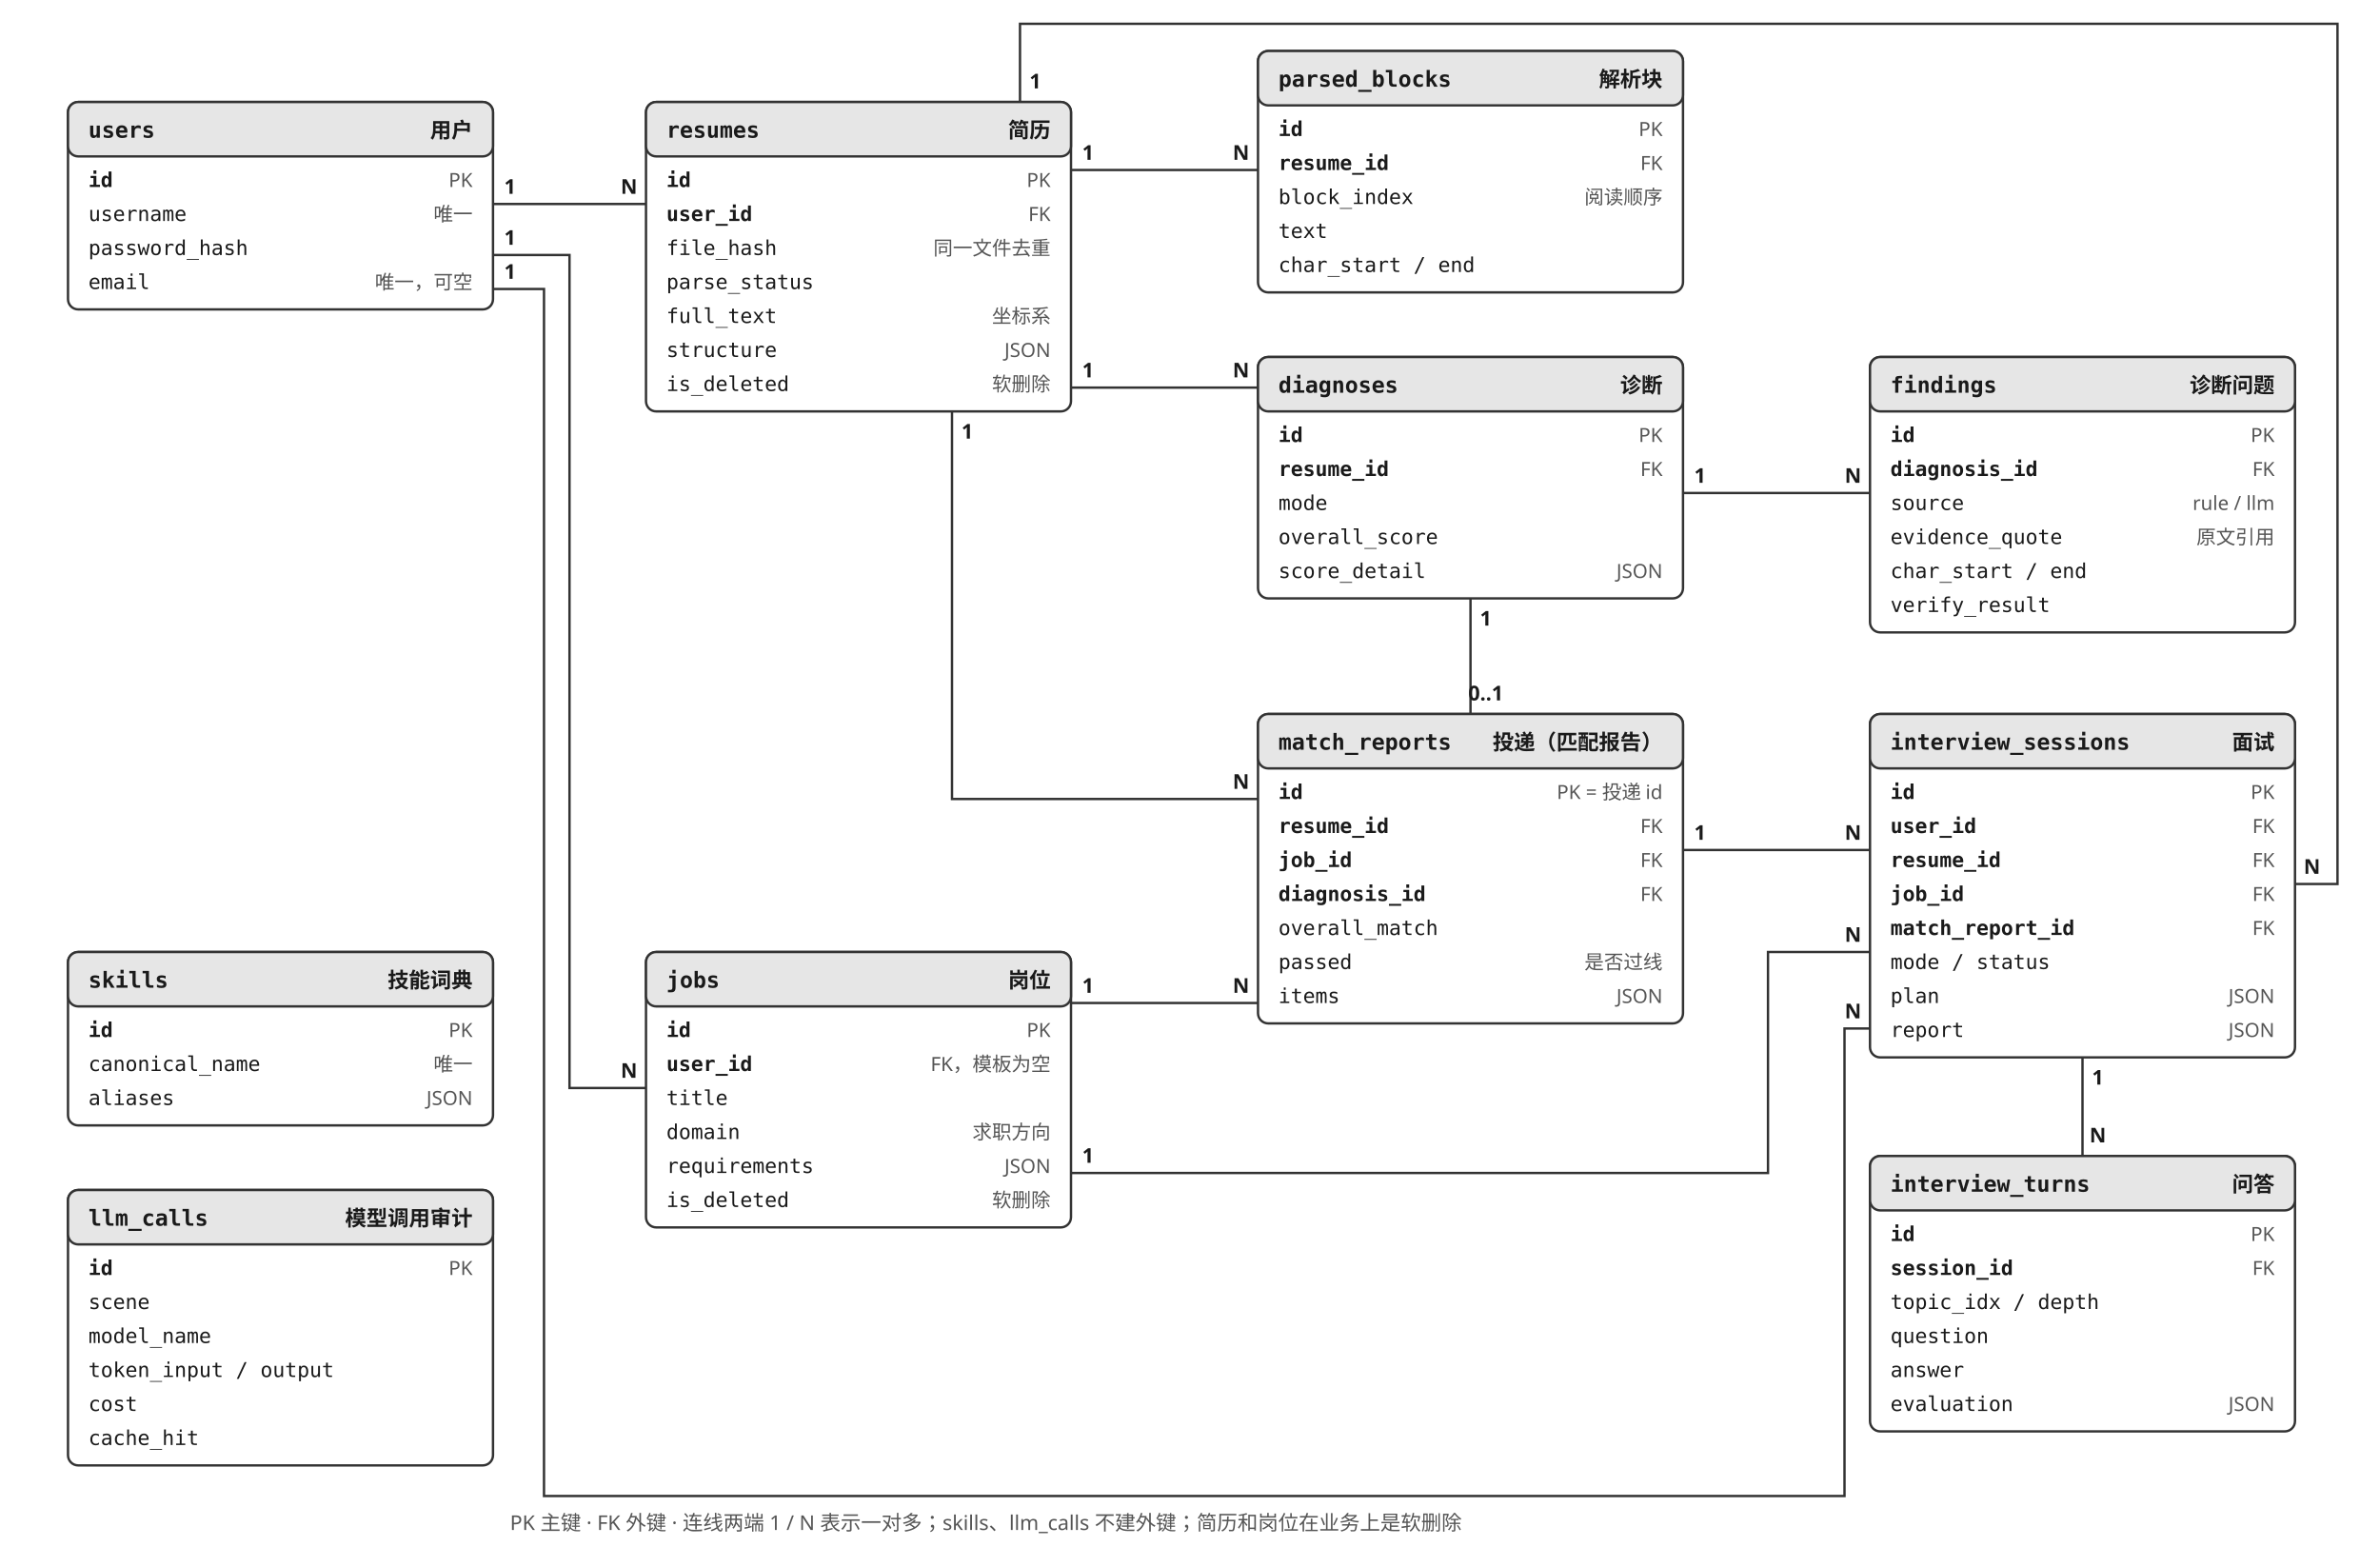
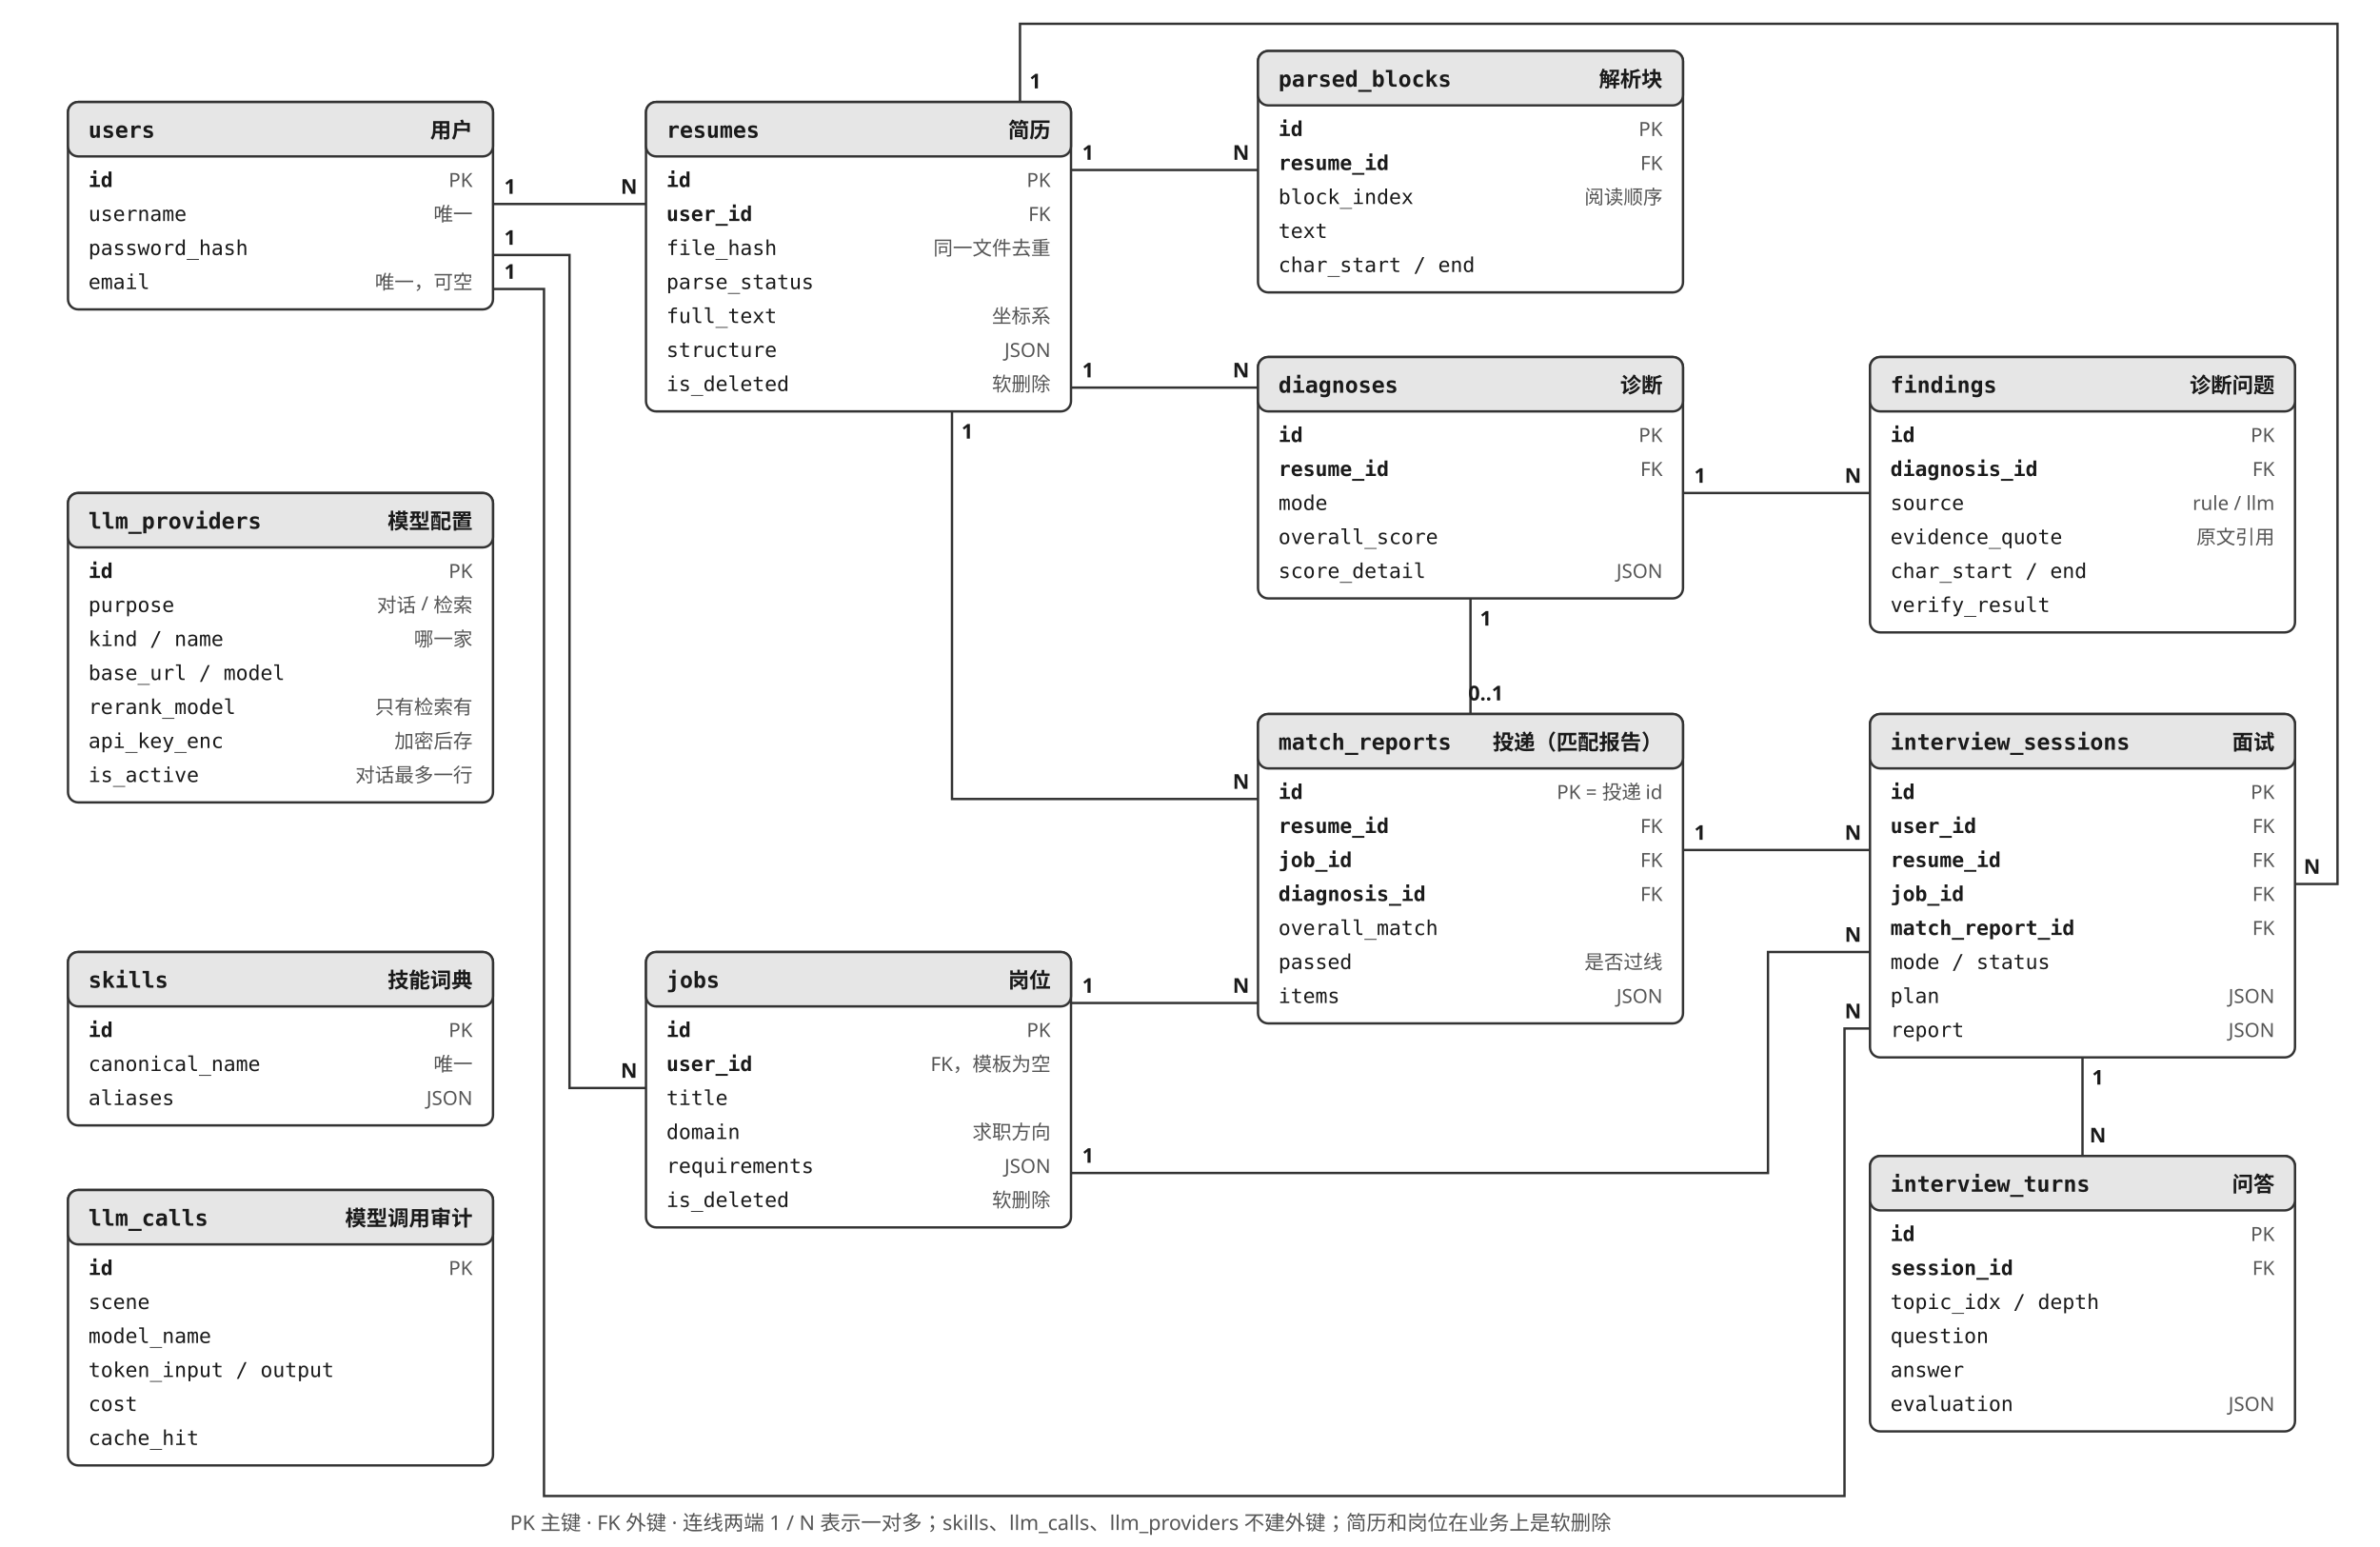
<svg xmlns="http://www.w3.org/2000/svg" width="1400" height="910" viewBox="0 0 1400 910" font-family="Microsoft YaHei, SimHei, PingFang SC, sans-serif">
  <defs>
    <marker id="ah" viewBox="0 0 10 10" refX="9" refY="5" markerWidth="7" markerHeight="7" orient="auto-start-reverse">
      <path d="M0,0 L10,5 L0,10 z" fill="#333333" />
    </marker>
  </defs>
  <rect width="1400" height="910" fill="#fff" />
  <rect x="40.0" y="60.0" width="250.0" height="122.0" rx="6" fill="#fff" stroke="#333333" stroke-width="1.4" />
  <rect x="40" y="60" width="250" height="32" rx="6" fill="#e6e6e6" stroke="#333333" stroke-width="1.4" />
  <text x="52.0" y="81.0" font-size="13" font-weight="700" fill="#1a1a1a" text-anchor="start" font-family="Consolas, Menlo, monospace">users</text>
  <text x="278.0" y="81.0" font-size="12.5" font-weight="700" fill="#1a1a1a" text-anchor="end">用户</text>
  <text x="52.0" y="110.0" font-size="12" font-weight="700" fill="#1a1a1a" text-anchor="start" font-family="Consolas, Menlo, monospace">id</text>
  <text x="278.0" y="110.0" font-size="11.5" font-weight="400" fill="#555555" text-anchor="end">PK</text>
  <text x="52.0" y="130.0" font-size="12" font-weight="400" fill="#1a1a1a" text-anchor="start" font-family="Consolas, Menlo, monospace">username</text>
  <text x="278.0" y="130.0" font-size="11.5" font-weight="400" fill="#555555" text-anchor="end">唯一</text>
  <text x="52.0" y="150.0" font-size="12" font-weight="400" fill="#1a1a1a" text-anchor="start" font-family="Consolas, Menlo, monospace">password_hash</text>
  <text x="52.0" y="170.0" font-size="12" font-weight="400" fill="#1a1a1a" text-anchor="start" font-family="Consolas, Menlo, monospace">email</text>
  <text x="278.0" y="170.0" font-size="11.5" font-weight="400" fill="#555555" text-anchor="end">唯一，可空</text>
  <rect x="380.0" y="60.0" width="250.0" height="182.0" rx="6" fill="#fff" stroke="#333333" stroke-width="1.4" />
  <rect x="380" y="60" width="250" height="32" rx="6" fill="#e6e6e6" stroke="#333333" stroke-width="1.4" />
  <text x="392.0" y="81.0" font-size="13" font-weight="700" fill="#1a1a1a" text-anchor="start" font-family="Consolas, Menlo, monospace">resumes</text>
  <text x="618.0" y="81.0" font-size="12.5" font-weight="700" fill="#1a1a1a" text-anchor="end">简历</text>
  <text x="392.0" y="110.0" font-size="12" font-weight="700" fill="#1a1a1a" text-anchor="start" font-family="Consolas, Menlo, monospace">id</text>
  <text x="618.0" y="110.0" font-size="11.5" font-weight="400" fill="#555555" text-anchor="end">PK</text>
  <text x="392.0" y="130.0" font-size="12" font-weight="700" fill="#1a1a1a" text-anchor="start" font-family="Consolas, Menlo, monospace">user_id</text>
  <text x="618.0" y="130.0" font-size="11.5" font-weight="400" fill="#555555" text-anchor="end">FK</text>
  <text x="392.0" y="150.0" font-size="12" font-weight="400" fill="#1a1a1a" text-anchor="start" font-family="Consolas, Menlo, monospace">file_hash</text>
  <text x="618.0" y="150.0" font-size="11.5" font-weight="400" fill="#555555" text-anchor="end">同一文件去重</text>
  <text x="392.0" y="170.0" font-size="12" font-weight="400" fill="#1a1a1a" text-anchor="start" font-family="Consolas, Menlo, monospace">parse_status</text>
  <text x="392.0" y="190.0" font-size="12" font-weight="400" fill="#1a1a1a" text-anchor="start" font-family="Consolas, Menlo, monospace">full_text</text>
  <text x="618.0" y="190.0" font-size="11.5" font-weight="400" fill="#555555" text-anchor="end">坐标系</text>
  <text x="392.0" y="210.0" font-size="12" font-weight="400" fill="#1a1a1a" text-anchor="start" font-family="Consolas, Menlo, monospace">structure</text>
  <text x="618.0" y="210.0" font-size="11.5" font-weight="400" fill="#555555" text-anchor="end">JSON</text>
  <text x="392.0" y="230.0" font-size="12" font-weight="400" fill="#1a1a1a" text-anchor="start" font-family="Consolas, Menlo, monospace">is_deleted</text>
  <text x="618.0" y="230.0" font-size="11.5" font-weight="400" fill="#555555" text-anchor="end">软删除</text>
  <rect x="740.0" y="30.0" width="250.0" height="142.0" rx="6" fill="#fff" stroke="#333333" stroke-width="1.4" />
  <rect x="740" y="30" width="250" height="32" rx="6" fill="#e6e6e6" stroke="#333333" stroke-width="1.4" />
  <text x="752.0" y="51.0" font-size="13" font-weight="700" fill="#1a1a1a" text-anchor="start" font-family="Consolas, Menlo, monospace">parsed_blocks</text>
  <text x="978.0" y="51.0" font-size="12.5" font-weight="700" fill="#1a1a1a" text-anchor="end">解析块</text>
  <text x="752.0" y="80.0" font-size="12" font-weight="700" fill="#1a1a1a" text-anchor="start" font-family="Consolas, Menlo, monospace">id</text>
  <text x="978.0" y="80.0" font-size="11.5" font-weight="400" fill="#555555" text-anchor="end">PK</text>
  <text x="752.0" y="100.0" font-size="12" font-weight="700" fill="#1a1a1a" text-anchor="start" font-family="Consolas, Menlo, monospace">resume_id</text>
  <text x="978.0" y="100.0" font-size="11.5" font-weight="400" fill="#555555" text-anchor="end">FK</text>
  <text x="752.0" y="120.0" font-size="12" font-weight="400" fill="#1a1a1a" text-anchor="start" font-family="Consolas, Menlo, monospace">block_index</text>
  <text x="978.0" y="120.0" font-size="11.5" font-weight="400" fill="#555555" text-anchor="end">阅读顺序</text>
  <text x="752.0" y="140.0" font-size="12" font-weight="400" fill="#1a1a1a" text-anchor="start" font-family="Consolas, Menlo, monospace">text</text>
  <text x="752.0" y="160.0" font-size="12" font-weight="400" fill="#1a1a1a" text-anchor="start" font-family="Consolas, Menlo, monospace">char_start / end</text>
  <rect x="740.0" y="210.0" width="250.0" height="142.0" rx="6" fill="#fff" stroke="#333333" stroke-width="1.4" />
  <rect x="740" y="210" width="250" height="32" rx="6" fill="#e6e6e6" stroke="#333333" stroke-width="1.4" />
  <text x="752.0" y="231.0" font-size="13" font-weight="700" fill="#1a1a1a" text-anchor="start" font-family="Consolas, Menlo, monospace">diagnoses</text>
  <text x="978.0" y="231.0" font-size="12.5" font-weight="700" fill="#1a1a1a" text-anchor="end">诊断</text>
  <text x="752.0" y="260.0" font-size="12" font-weight="700" fill="#1a1a1a" text-anchor="start" font-family="Consolas, Menlo, monospace">id</text>
  <text x="978.0" y="260.0" font-size="11.5" font-weight="400" fill="#555555" text-anchor="end">PK</text>
  <text x="752.0" y="280.0" font-size="12" font-weight="700" fill="#1a1a1a" text-anchor="start" font-family="Consolas, Menlo, monospace">resume_id</text>
  <text x="978.0" y="280.0" font-size="11.5" font-weight="400" fill="#555555" text-anchor="end">FK</text>
  <text x="752.0" y="300.0" font-size="12" font-weight="400" fill="#1a1a1a" text-anchor="start" font-family="Consolas, Menlo, monospace">mode</text>
  <text x="752.0" y="320.0" font-size="12" font-weight="400" fill="#1a1a1a" text-anchor="start" font-family="Consolas, Menlo, monospace">overall_score</text>
  <text x="752.0" y="340.0" font-size="12" font-weight="400" fill="#1a1a1a" text-anchor="start" font-family="Consolas, Menlo, monospace">score_detail</text>
  <text x="978.0" y="340.0" font-size="11.5" font-weight="400" fill="#555555" text-anchor="end">JSON</text>
  <rect x="1100.0" y="210.0" width="250.0" height="162.0" rx="6" fill="#fff" stroke="#333333" stroke-width="1.4" />
  <rect x="1100" y="210" width="250" height="32" rx="6" fill="#e6e6e6" stroke="#333333" stroke-width="1.4" />
  <text x="1112.0" y="231.0" font-size="13" font-weight="700" fill="#1a1a1a" text-anchor="start" font-family="Consolas, Menlo, monospace">findings</text>
  <text x="1338.0" y="231.0" font-size="12.5" font-weight="700" fill="#1a1a1a" text-anchor="end">诊断问题</text>
  <text x="1112.0" y="260.0" font-size="12" font-weight="700" fill="#1a1a1a" text-anchor="start" font-family="Consolas, Menlo, monospace">id</text>
  <text x="1338.0" y="260.0" font-size="11.5" font-weight="400" fill="#555555" text-anchor="end">PK</text>
  <text x="1112.0" y="280.0" font-size="12" font-weight="700" fill="#1a1a1a" text-anchor="start" font-family="Consolas, Menlo, monospace">diagnosis_id</text>
  <text x="1338.0" y="280.0" font-size="11.5" font-weight="400" fill="#555555" text-anchor="end">FK</text>
  <text x="1112.0" y="300.0" font-size="12" font-weight="400" fill="#1a1a1a" text-anchor="start" font-family="Consolas, Menlo, monospace">source</text>
  <text x="1338.0" y="300.0" font-size="11.5" font-weight="400" fill="#555555" text-anchor="end">rule / llm</text>
  <text x="1112.0" y="320.0" font-size="12" font-weight="400" fill="#1a1a1a" text-anchor="start" font-family="Consolas, Menlo, monospace">evidence_quote</text>
  <text x="1338.0" y="320.0" font-size="11.5" font-weight="400" fill="#555555" text-anchor="end">原文引用</text>
  <text x="1112.0" y="340.0" font-size="12" font-weight="400" fill="#1a1a1a" text-anchor="start" font-family="Consolas, Menlo, monospace">char_start / end</text>
  <text x="1112.0" y="360.0" font-size="12" font-weight="400" fill="#1a1a1a" text-anchor="start" font-family="Consolas, Menlo, monospace">verify_result</text>
  <rect x="380.0" y="560.0" width="250.0" height="162.0" rx="6" fill="#fff" stroke="#333333" stroke-width="1.4" />
  <rect x="380" y="560" width="250" height="32" rx="6" fill="#e6e6e6" stroke="#333333" stroke-width="1.4" />
  <text x="392.0" y="581.0" font-size="13" font-weight="700" fill="#1a1a1a" text-anchor="start" font-family="Consolas, Menlo, monospace">jobs</text>
  <text x="618.0" y="581.0" font-size="12.5" font-weight="700" fill="#1a1a1a" text-anchor="end">岗位</text>
  <text x="392.0" y="610.0" font-size="12" font-weight="700" fill="#1a1a1a" text-anchor="start" font-family="Consolas, Menlo, monospace">id</text>
  <text x="618.0" y="610.0" font-size="11.5" font-weight="400" fill="#555555" text-anchor="end">PK</text>
  <text x="392.0" y="630.0" font-size="12" font-weight="700" fill="#1a1a1a" text-anchor="start" font-family="Consolas, Menlo, monospace">user_id</text>
  <text x="618.0" y="630.0" font-size="11.5" font-weight="400" fill="#555555" text-anchor="end">FK，模板为空</text>
  <text x="392.0" y="650.0" font-size="12" font-weight="400" fill="#1a1a1a" text-anchor="start" font-family="Consolas, Menlo, monospace">title</text>
  <text x="392.0" y="670.0" font-size="12" font-weight="400" fill="#1a1a1a" text-anchor="start" font-family="Consolas, Menlo, monospace">domain</text>
  <text x="618.0" y="670.0" font-size="11.5" font-weight="400" fill="#555555" text-anchor="end">求职方向</text>
  <text x="392.0" y="690.0" font-size="12" font-weight="400" fill="#1a1a1a" text-anchor="start" font-family="Consolas, Menlo, monospace">requirements</text>
  <text x="618.0" y="690.0" font-size="11.5" font-weight="400" fill="#555555" text-anchor="end">JSON</text>
  <text x="392.0" y="710.0" font-size="12" font-weight="400" fill="#1a1a1a" text-anchor="start" font-family="Consolas, Menlo, monospace">is_deleted</text>
  <text x="618.0" y="710.0" font-size="11.5" font-weight="400" fill="#555555" text-anchor="end">软删除</text>
  <rect x="740.0" y="420.0" width="250.0" height="182.0" rx="6" fill="#fff" stroke="#333333" stroke-width="1.4" />
  <rect x="740" y="420" width="250" height="32" rx="6" fill="#e6e6e6" stroke="#333333" stroke-width="1.4" />
  <text x="752.0" y="441.0" font-size="13" font-weight="700" fill="#1a1a1a" text-anchor="start" font-family="Consolas, Menlo, monospace">match_reports</text>
  <text x="978.0" y="441.0" font-size="12.5" font-weight="700" fill="#1a1a1a" text-anchor="end">投递（匹配报告）</text>
  <text x="752.0" y="470.0" font-size="12" font-weight="700" fill="#1a1a1a" text-anchor="start" font-family="Consolas, Menlo, monospace">id</text>
  <text x="978.0" y="470.0" font-size="11.5" font-weight="400" fill="#555555" text-anchor="end">PK = 投递 id</text>
  <text x="752.0" y="490.0" font-size="12" font-weight="700" fill="#1a1a1a" text-anchor="start" font-family="Consolas, Menlo, monospace">resume_id</text>
  <text x="978.0" y="490.0" font-size="11.5" font-weight="400" fill="#555555" text-anchor="end">FK</text>
  <text x="752.0" y="510.0" font-size="12" font-weight="700" fill="#1a1a1a" text-anchor="start" font-family="Consolas, Menlo, monospace">job_id</text>
  <text x="978.0" y="510.0" font-size="11.5" font-weight="400" fill="#555555" text-anchor="end">FK</text>
  <text x="752.0" y="530.0" font-size="12" font-weight="700" fill="#1a1a1a" text-anchor="start" font-family="Consolas, Menlo, monospace">diagnosis_id</text>
  <text x="978.0" y="530.0" font-size="11.5" font-weight="400" fill="#555555" text-anchor="end">FK</text>
  <text x="752.0" y="550.0" font-size="12" font-weight="400" fill="#1a1a1a" text-anchor="start" font-family="Consolas, Menlo, monospace">overall_match</text>
  <text x="752.0" y="570.0" font-size="12" font-weight="400" fill="#1a1a1a" text-anchor="start" font-family="Consolas, Menlo, monospace">passed</text>
  <text x="978.0" y="570.0" font-size="11.5" font-weight="400" fill="#555555" text-anchor="end">是否过线</text>
  <text x="752.0" y="590.0" font-size="12" font-weight="400" fill="#1a1a1a" text-anchor="start" font-family="Consolas, Menlo, monospace">items</text>
  <text x="978.0" y="590.0" font-size="11.5" font-weight="400" fill="#555555" text-anchor="end">JSON</text>
  <rect x="1100.0" y="420.0" width="250.0" height="202.0" rx="6" fill="#fff" stroke="#333333" stroke-width="1.4" />
  <rect x="1100" y="420" width="250" height="32" rx="6" fill="#e6e6e6" stroke="#333333" stroke-width="1.4" />
  <text x="1112.0" y="441.0" font-size="13" font-weight="700" fill="#1a1a1a" text-anchor="start" font-family="Consolas, Menlo, monospace">interview_sessions</text>
  <text x="1338.0" y="441.0" font-size="12.5" font-weight="700" fill="#1a1a1a" text-anchor="end">面试</text>
  <text x="1112.0" y="470.0" font-size="12" font-weight="700" fill="#1a1a1a" text-anchor="start" font-family="Consolas, Menlo, monospace">id</text>
  <text x="1338.0" y="470.0" font-size="11.5" font-weight="400" fill="#555555" text-anchor="end">PK</text>
  <text x="1112.0" y="490.0" font-size="12" font-weight="700" fill="#1a1a1a" text-anchor="start" font-family="Consolas, Menlo, monospace">user_id</text>
  <text x="1338.0" y="490.0" font-size="11.5" font-weight="400" fill="#555555" text-anchor="end">FK</text>
  <text x="1112.0" y="510.0" font-size="12" font-weight="700" fill="#1a1a1a" text-anchor="start" font-family="Consolas, Menlo, monospace">resume_id</text>
  <text x="1338.0" y="510.0" font-size="11.5" font-weight="400" fill="#555555" text-anchor="end">FK</text>
  <text x="1112.0" y="530.0" font-size="12" font-weight="700" fill="#1a1a1a" text-anchor="start" font-family="Consolas, Menlo, monospace">job_id</text>
  <text x="1338.0" y="530.0" font-size="11.5" font-weight="400" fill="#555555" text-anchor="end">FK</text>
  <text x="1112.0" y="550.0" font-size="12" font-weight="700" fill="#1a1a1a" text-anchor="start" font-family="Consolas, Menlo, monospace">match_report_id</text>
  <text x="1338.0" y="550.0" font-size="11.5" font-weight="400" fill="#555555" text-anchor="end">FK</text>
  <text x="1112.0" y="570.0" font-size="12" font-weight="400" fill="#1a1a1a" text-anchor="start" font-family="Consolas, Menlo, monospace">mode / status</text>
  <text x="1112.0" y="590.0" font-size="12" font-weight="400" fill="#1a1a1a" text-anchor="start" font-family="Consolas, Menlo, monospace">plan</text>
  <text x="1338.0" y="590.0" font-size="11.5" font-weight="400" fill="#555555" text-anchor="end">JSON</text>
  <text x="1112.0" y="610.0" font-size="12" font-weight="400" fill="#1a1a1a" text-anchor="start" font-family="Consolas, Menlo, monospace">report</text>
  <text x="1338.0" y="610.0" font-size="11.5" font-weight="400" fill="#555555" text-anchor="end">JSON</text>
  <rect x="1100.0" y="680.0" width="250.0" height="162.0" rx="6" fill="#fff" stroke="#333333" stroke-width="1.4" />
  <rect x="1100" y="680" width="250" height="32" rx="6" fill="#e6e6e6" stroke="#333333" stroke-width="1.4" />
  <text x="1112.0" y="701.0" font-size="13" font-weight="700" fill="#1a1a1a" text-anchor="start" font-family="Consolas, Menlo, monospace">interview_turns</text>
  <text x="1338.0" y="701.0" font-size="12.5" font-weight="700" fill="#1a1a1a" text-anchor="end">问答</text>
  <text x="1112.0" y="730.0" font-size="12" font-weight="700" fill="#1a1a1a" text-anchor="start" font-family="Consolas, Menlo, monospace">id</text>
  <text x="1338.0" y="730.0" font-size="11.5" font-weight="400" fill="#555555" text-anchor="end">PK</text>
  <text x="1112.0" y="750.0" font-size="12" font-weight="700" fill="#1a1a1a" text-anchor="start" font-family="Consolas, Menlo, monospace">session_id</text>
  <text x="1338.0" y="750.0" font-size="11.5" font-weight="400" fill="#555555" text-anchor="end">FK</text>
  <text x="1112.0" y="770.0" font-size="12" font-weight="400" fill="#1a1a1a" text-anchor="start" font-family="Consolas, Menlo, monospace">topic_idx / depth</text>
  <text x="1112.0" y="790.0" font-size="12" font-weight="400" fill="#1a1a1a" text-anchor="start" font-family="Consolas, Menlo, monospace">question</text>
  <text x="1112.0" y="810.0" font-size="12" font-weight="400" fill="#1a1a1a" text-anchor="start" font-family="Consolas, Menlo, monospace">answer</text>
  <text x="1112.0" y="830.0" font-size="12" font-weight="400" fill="#1a1a1a" text-anchor="start" font-family="Consolas, Menlo, monospace">evaluation</text>
  <text x="1338.0" y="830.0" font-size="11.5" font-weight="400" fill="#555555" text-anchor="end">JSON</text>
+   <rect x="40.0" y="290.0" width="250.0" height="182.0" rx="6" fill="#fff" stroke="#333333" stroke-width="1.4" />
+   <rect x="40" y="290" width="250" height="32" rx="6" fill="#e6e6e6" stroke="#333333" stroke-width="1.4" />
+   <text x="52.0" y="311.0" font-size="13" font-weight="700" fill="#1a1a1a" text-anchor="start" font-family="Consolas, Menlo, monospace">llm_providers</text>
+   <text x="278.0" y="311.0" font-size="12.5" font-weight="700" fill="#1a1a1a" text-anchor="end">模型配置</text>
+   <text x="52.0" y="340.0" font-size="12" font-weight="700" fill="#1a1a1a" text-anchor="start" font-family="Consolas, Menlo, monospace">id</text>
+   <text x="278.0" y="340.0" font-size="11.5" font-weight="400" fill="#555555" text-anchor="end">PK</text>
+   <text x="52.0" y="360.0" font-size="12" font-weight="400" fill="#1a1a1a" text-anchor="start" font-family="Consolas, Menlo, monospace">purpose</text>
+   <text x="278.0" y="360.0" font-size="11.5" font-weight="400" fill="#555555" text-anchor="end">对话 / 检索</text>
+   <text x="52.0" y="380.0" font-size="12" font-weight="400" fill="#1a1a1a" text-anchor="start" font-family="Consolas, Menlo, monospace">kind / name</text>
+   <text x="278.0" y="380.0" font-size="11.5" font-weight="400" fill="#555555" text-anchor="end">哪一家</text>
+   <text x="52.0" y="400.0" font-size="12" font-weight="400" fill="#1a1a1a" text-anchor="start" font-family="Consolas, Menlo, monospace">base_url / model</text>
+   <text x="52.0" y="420.0" font-size="12" font-weight="400" fill="#1a1a1a" text-anchor="start" font-family="Consolas, Menlo, monospace">rerank_model</text>
+   <text x="278.0" y="420.0" font-size="11.5" font-weight="400" fill="#555555" text-anchor="end">只有检索有</text>
+   <text x="52.0" y="440.0" font-size="12" font-weight="400" fill="#1a1a1a" text-anchor="start" font-family="Consolas, Menlo, monospace">api_key_enc</text>
+   <text x="278.0" y="440.0" font-size="11.5" font-weight="400" fill="#555555" text-anchor="end">加密后存</text>
+   <text x="52.0" y="460.0" font-size="12" font-weight="400" fill="#1a1a1a" text-anchor="start" font-family="Consolas, Menlo, monospace">is_active</text>
+   <text x="278.0" y="460.0" font-size="11.5" font-weight="400" fill="#555555" text-anchor="end">对话最多一行</text>
  <rect x="40.0" y="560.0" width="250.0" height="102.0" rx="6" fill="#fff" stroke="#333333" stroke-width="1.4" />
  <rect x="40" y="560" width="250" height="32" rx="6" fill="#e6e6e6" stroke="#333333" stroke-width="1.4" />
  <text x="52.0" y="581.0" font-size="13" font-weight="700" fill="#1a1a1a" text-anchor="start" font-family="Consolas, Menlo, monospace">skills</text>
  <text x="278.0" y="581.0" font-size="12.5" font-weight="700" fill="#1a1a1a" text-anchor="end">技能词典</text>
  <text x="52.0" y="610.0" font-size="12" font-weight="700" fill="#1a1a1a" text-anchor="start" font-family="Consolas, Menlo, monospace">id</text>
  <text x="278.0" y="610.0" font-size="11.5" font-weight="400" fill="#555555" text-anchor="end">PK</text>
  <text x="52.0" y="630.0" font-size="12" font-weight="400" fill="#1a1a1a" text-anchor="start" font-family="Consolas, Menlo, monospace">canonical_name</text>
  <text x="278.0" y="630.0" font-size="11.5" font-weight="400" fill="#555555" text-anchor="end">唯一</text>
  <text x="52.0" y="650.0" font-size="12" font-weight="400" fill="#1a1a1a" text-anchor="start" font-family="Consolas, Menlo, monospace">aliases</text>
  <text x="278.0" y="650.0" font-size="11.5" font-weight="400" fill="#555555" text-anchor="end">JSON</text>
  <rect x="40.0" y="700.0" width="250.0" height="162.0" rx="6" fill="#fff" stroke="#333333" stroke-width="1.4" />
  <rect x="40" y="700" width="250" height="32" rx="6" fill="#e6e6e6" stroke="#333333" stroke-width="1.4" />
  <text x="52.0" y="721.0" font-size="13" font-weight="700" fill="#1a1a1a" text-anchor="start" font-family="Consolas, Menlo, monospace">llm_calls</text>
  <text x="278.0" y="721.0" font-size="12.5" font-weight="700" fill="#1a1a1a" text-anchor="end">模型调用审计</text>
  <text x="52.0" y="750.0" font-size="12" font-weight="700" fill="#1a1a1a" text-anchor="start" font-family="Consolas, Menlo, monospace">id</text>
  <text x="278.0" y="750.0" font-size="11.5" font-weight="400" fill="#555555" text-anchor="end">PK</text>
  <text x="52.0" y="770.0" font-size="12" font-weight="400" fill="#1a1a1a" text-anchor="start" font-family="Consolas, Menlo, monospace">scene</text>
  <text x="52.0" y="790.0" font-size="12" font-weight="400" fill="#1a1a1a" text-anchor="start" font-family="Consolas, Menlo, monospace">model_name</text>
  <text x="52.0" y="810.0" font-size="12" font-weight="400" fill="#1a1a1a" text-anchor="start" font-family="Consolas, Menlo, monospace">token_input / output</text>
  <text x="52.0" y="830.0" font-size="12" font-weight="400" fill="#1a1a1a" text-anchor="start" font-family="Consolas, Menlo, monospace">cost</text>
  <text x="52.0" y="850.0" font-size="12" font-weight="400" fill="#1a1a1a" text-anchor="start" font-family="Consolas, Menlo, monospace">cache_hit</text>
  <polyline points="290.0,120.0 380.0,120.0" fill="none" stroke="#333333" stroke-width="1.4" />
  <text x="300.0" y="114.0" font-size="12" font-weight="700" fill="#1a1a1a" text-anchor="middle">1</text>
  <text x="370.0" y="114.0" font-size="12" font-weight="700" fill="#1a1a1a" text-anchor="middle">N</text>
  <polyline points="290.0,150.0 335.0,150.0 335.0,640.0 380.0,640.0" fill="none" stroke="#333333" stroke-width="1.4" />
  <text x="300.0" y="144.0" font-size="12" font-weight="700" fill="#1a1a1a" text-anchor="middle">1</text>
  <text x="370.0" y="634.0" font-size="12" font-weight="700" fill="#1a1a1a" text-anchor="middle">N</text>
  <polyline points="290.0,170.0 320.0,170.0 320.0,880.0 1085.0,880.0 1085.0,605.0 1100.0,605.0" fill="none" stroke="#333333" stroke-width="1.4" />
  <text x="300.0" y="164.0" font-size="12" font-weight="700" fill="#1a1a1a" text-anchor="middle">1</text>
  <text x="1090.0" y="599.0" font-size="12" font-weight="700" fill="#1a1a1a" text-anchor="middle">N</text>
  <polyline points="630.0,100.0 740.0,100.0" fill="none" stroke="#333333" stroke-width="1.4" />
  <text x="640.0" y="94.0" font-size="12" font-weight="700" fill="#1a1a1a" text-anchor="middle">1</text>
  <text x="730.0" y="94.0" font-size="12" font-weight="700" fill="#1a1a1a" text-anchor="middle">N</text>
  <polyline points="630.0,228.0 740.0,228.0" fill="none" stroke="#333333" stroke-width="1.4" />
  <text x="640.0" y="222.0" font-size="12" font-weight="700" fill="#1a1a1a" text-anchor="middle">1</text>
  <text x="730.0" y="222.0" font-size="12" font-weight="700" fill="#1a1a1a" text-anchor="middle">N</text>
  <polyline points="560.0,242.0 560.0,470.0 740.0,470.0" fill="none" stroke="#333333" stroke-width="1.4" />
  <text x="569.0" y="258.0" font-size="12" font-weight="700" fill="#1a1a1a" text-anchor="middle">1</text>
  <text x="730.0" y="464.0" font-size="12" font-weight="700" fill="#1a1a1a" text-anchor="middle">N</text>
  <polyline points="600.0,60.0 600.0,14.0 1375.0,14.0 1375.0,520.0 1350.0,520.0" fill="none" stroke="#333333" stroke-width="1.4" />
  <text x="609.0" y="52.0" font-size="12" font-weight="700" fill="#1a1a1a" text-anchor="middle">1</text>
  <text x="1360.0" y="514.0" font-size="12" font-weight="700" fill="#1a1a1a" text-anchor="middle">N</text>
  <polyline points="990.0,290.0 1100.0,290.0" fill="none" stroke="#333333" stroke-width="1.4" />
  <text x="1000.0" y="284.0" font-size="12" font-weight="700" fill="#1a1a1a" text-anchor="middle">1</text>
  <text x="1090.0" y="284.0" font-size="12" font-weight="700" fill="#1a1a1a" text-anchor="middle">N</text>
  <polyline points="865.0,352.0 865.0,420.0" fill="none" stroke="#333333" stroke-width="1.4" />
  <text x="874.0" y="368.0" font-size="12" font-weight="700" fill="#1a1a1a" text-anchor="middle">1</text>
  <text x="874.0" y="412.0" font-size="12" font-weight="700" fill="#1a1a1a" text-anchor="middle">0..1</text>
  <polyline points="630.0,590.0 740.0,590.0" fill="none" stroke="#333333" stroke-width="1.4" />
  <text x="640.0" y="584.0" font-size="12" font-weight="700" fill="#1a1a1a" text-anchor="middle">1</text>
  <text x="730.0" y="584.0" font-size="12" font-weight="700" fill="#1a1a1a" text-anchor="middle">N</text>
  <polyline points="630.0,690.0 1040.0,690.0 1040.0,560.0 1100.0,560.0" fill="none" stroke="#333333" stroke-width="1.4" />
  <text x="640.0" y="684.0" font-size="12" font-weight="700" fill="#1a1a1a" text-anchor="middle">1</text>
  <text x="1090.0" y="554.0" font-size="12" font-weight="700" fill="#1a1a1a" text-anchor="middle">N</text>
  <polyline points="990.0,500.0 1100.0,500.0" fill="none" stroke="#333333" stroke-width="1.4" />
  <text x="1000.0" y="494.0" font-size="12" font-weight="700" fill="#1a1a1a" text-anchor="middle">1</text>
  <text x="1090.0" y="494.0" font-size="12" font-weight="700" fill="#1a1a1a" text-anchor="middle">N</text>
  <polyline points="1225.0,622.0 1225.0,680.0" fill="none" stroke="#333333" stroke-width="1.4" />
  <text x="1234.0" y="638.0" font-size="12" font-weight="700" fill="#1a1a1a" text-anchor="middle">1</text>
  <text x="1234.0" y="672.0" font-size="12" font-weight="700" fill="#1a1a1a" text-anchor="middle">N</text>
-   <text x="300.0" y="900.0" font-size="12" font-weight="400" fill="#555555" text-anchor="start">PK 主键 · FK 外键 · 连线两端 1 / N 表示一对多；skills、llm_calls 不建外键；简历和岗位在业务上是软删除</text>
+   <text x="300.0" y="900.0" font-size="12" font-weight="400" fill="#555555" text-anchor="start">PK 主键 · FK 外键 · 连线两端 1 / N 表示一对多；skills、llm_calls、llm_providers 不建外键；简历和岗位在业务上是软删除</text>
</svg>
